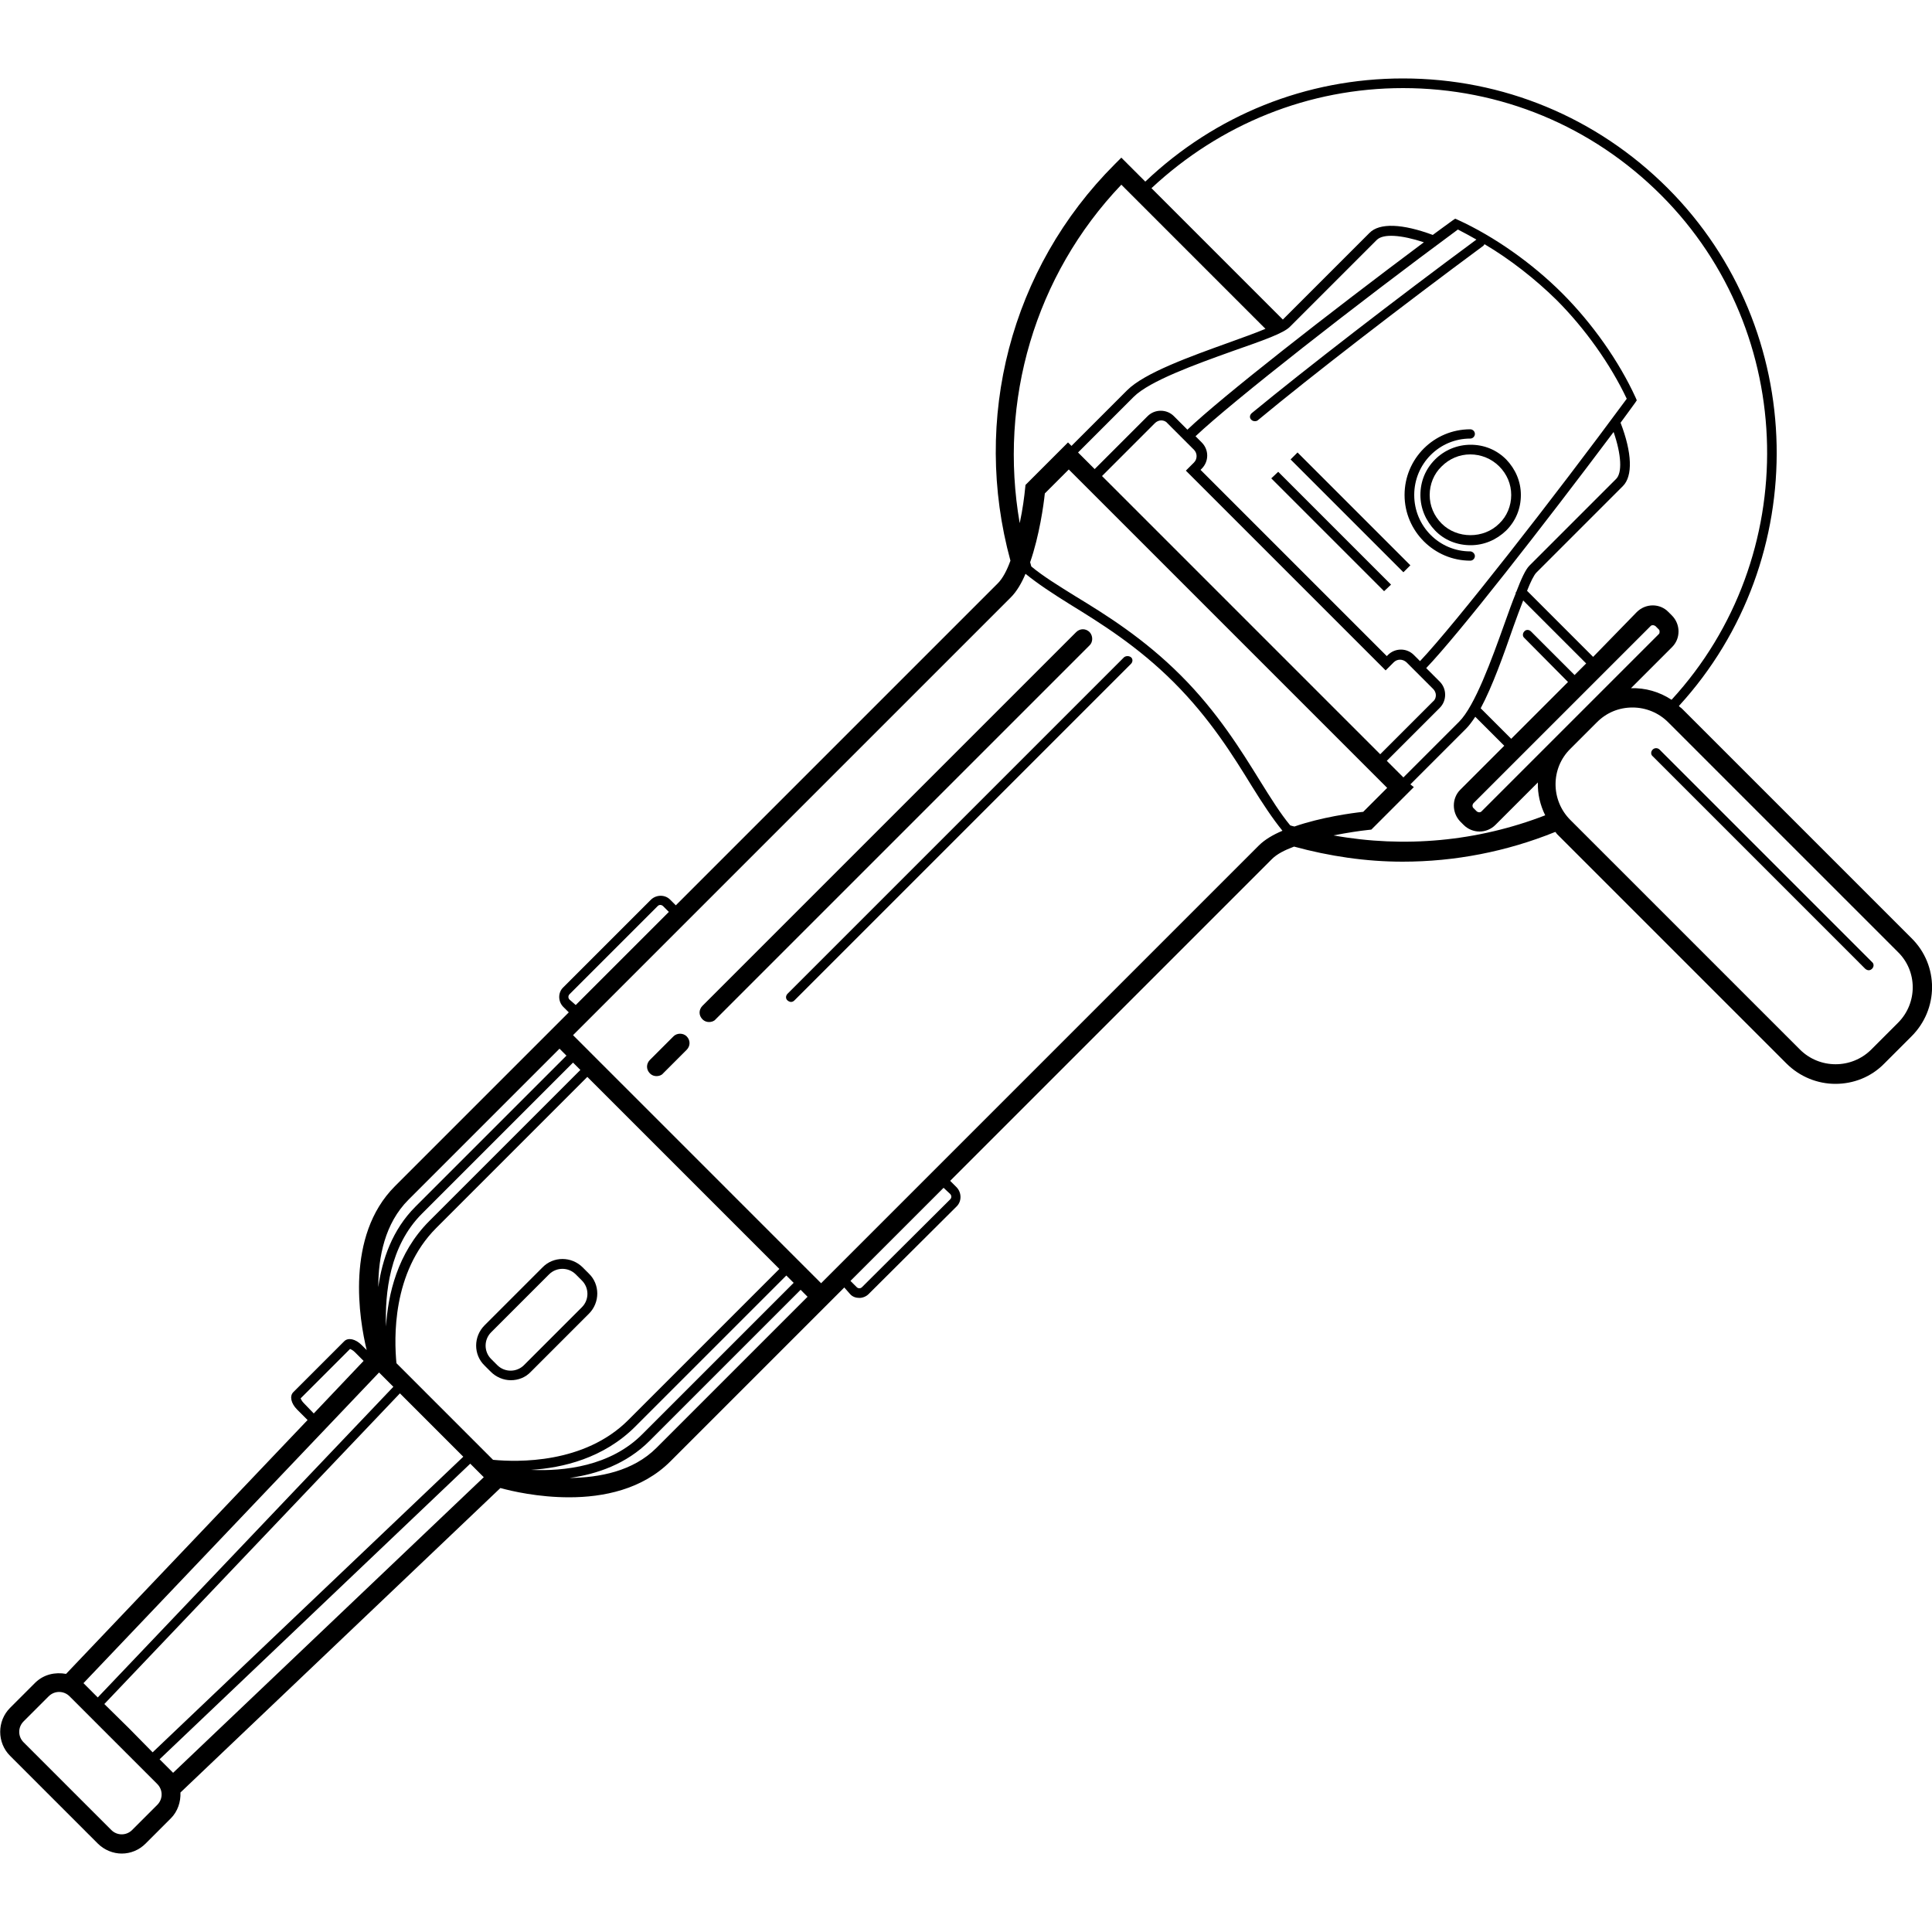
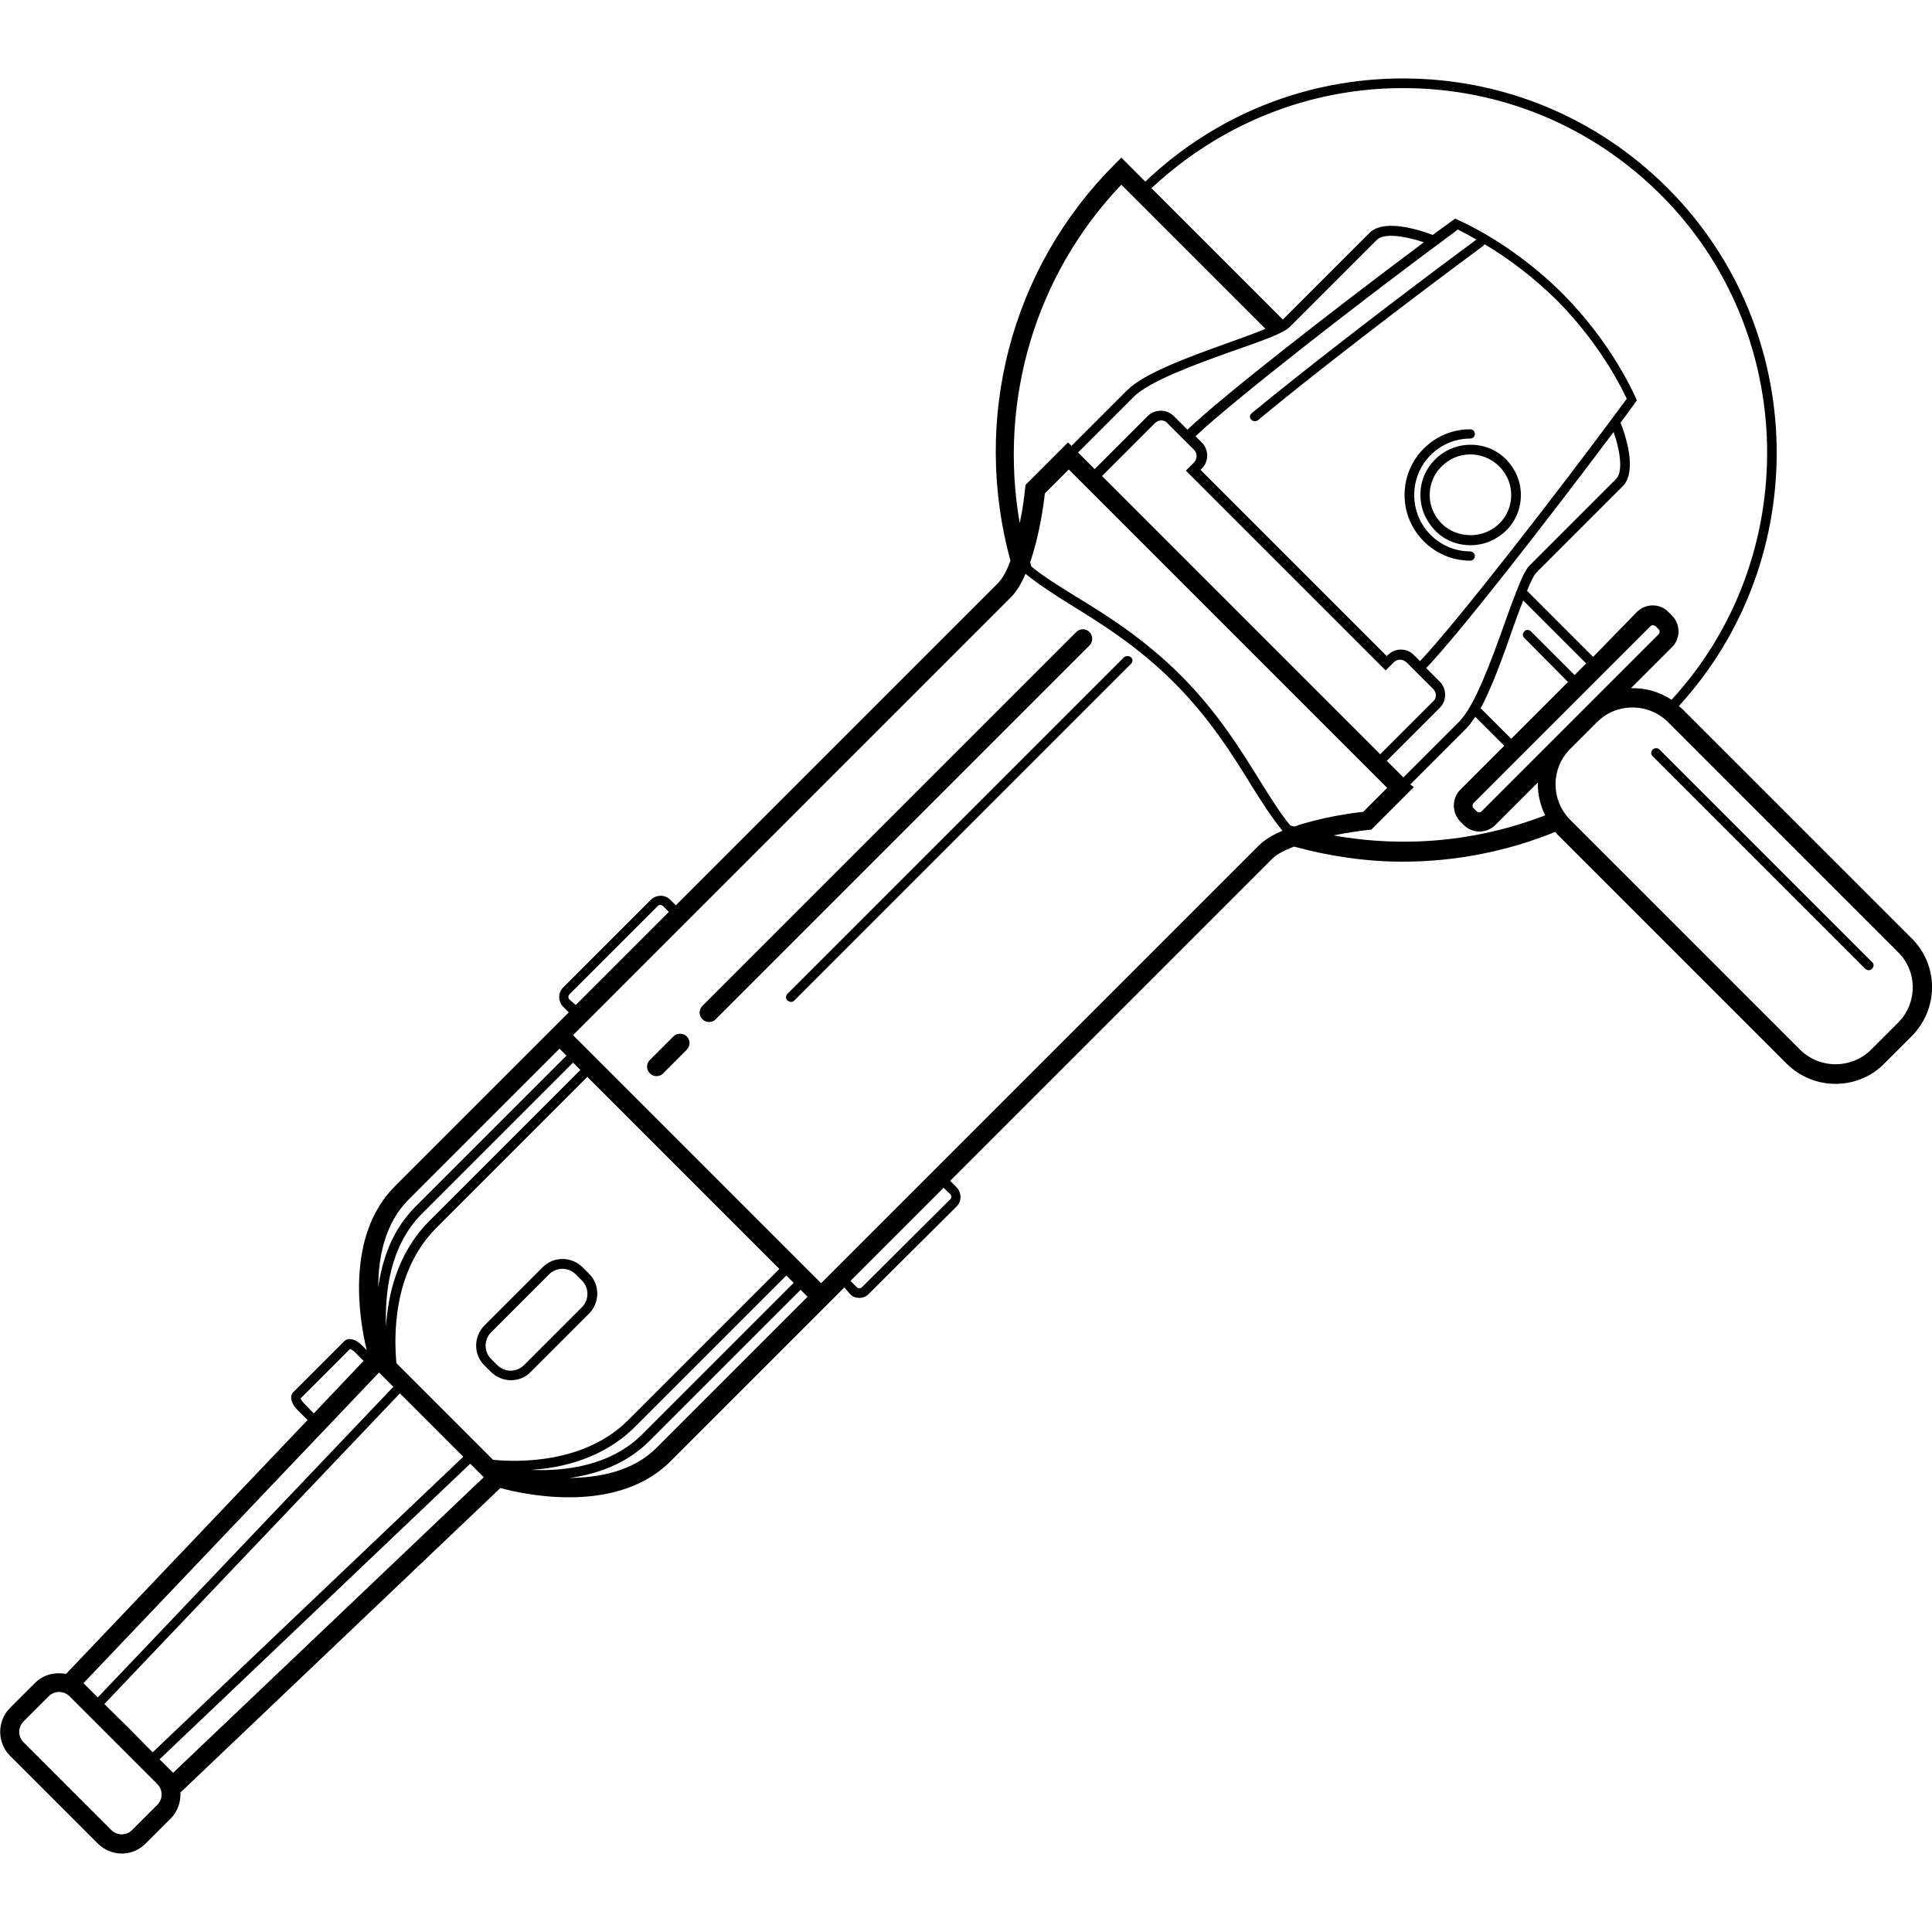
<svg xmlns="http://www.w3.org/2000/svg" version="1.1" id="Capa_1" x="0px" y="0px" viewBox="0 0 50 50" style="enable-background:new 0 0 50 50;" xml:space="preserve">
-   <g>
-     <path d="M37.14,11.89c-0.25,0.25-0.38,0.57-0.38,0.92s0.14,0.67,0.38,0.92s0.57,0.38,0.92,0.38c0.35,0,0.67-0.14,0.92-0.38   c0.25-0.25,0.38-0.57,0.38-0.92s-0.14-0.67-0.38-0.92c-0.25-0.25-0.57-0.38-0.92-0.38C37.71,11.51,37.38,11.65,37.14,11.89z    M39.11,12.81c0,0.28-0.11,0.55-0.31,0.74h0c-0.4,0.4-1.09,0.4-1.49,0c-0.2-0.2-0.31-0.46-0.31-0.74s0.11-0.55,0.31-0.74   c0.2-0.2,0.46-0.31,0.74-0.31c0.28,0,0.55,0.11,0.75,0.31C39,12.27,39.11,12.53,39.11,12.81z" />
-     <path d="M38.05,14.51c0.07,0,0.12-0.06,0.12-0.12s-0.06-0.12-0.12-0.12c-0.8,0-1.45-0.65-1.45-1.46s0.65-1.46,1.45-1.46   c0.07,0,0.12-0.06,0.12-0.12c0-0.07-0.06-0.12-0.12-0.12c-0.94,0-1.7,0.76-1.7,1.7S37.12,14.51,38.05,14.51z" />
-     <path d="M49.47,24.28l-5.94-5.94c-0.03-0.03-0.06-0.04-0.08-0.07c3.47-3.79,3.37-9.74-0.29-13.4c-1.83-1.83-4.26-2.84-6.85-2.84   c-2.51,0-4.86,0.95-6.67,2.67l-0.62-0.62l-0.17,0.17c-2.7,2.7-3.7,6.6-2.7,10.26c-0.09,0.25-0.2,0.46-0.33,0.59l-8.33,8.33   l-0.15-0.15c-0.13-0.13-0.35-0.13-0.49,0l-2.28,2.28c-0.13,0.13-0.13,0.35,0,0.49l0.15,0.15l-0.59,0.59l0,0l-3.91,3.91   c-1.29,1.29-0.92,3.46-0.73,4.24l-0.13-0.13c-0.16-0.16-0.35-0.2-0.45-0.1l-1.32,1.32c-0.1,0.1-0.06,0.29,0.1,0.45l0.27,0.27   l-6.25,6.57c-0.28-0.05-0.57,0.01-0.79,0.22L0.26,44.2c-0.34,0.34-0.34,0.9,0,1.24l2.27,2.27c0.17,0.17,0.4,0.26,0.62,0.26   c0.23,0,0.45-0.09,0.62-0.26l0.65-0.65c0.18-0.18,0.26-0.43,0.25-0.67l8.28-7.88c0.29,0.08,0.98,0.24,1.78,0.24   c0.88,0,1.89-0.2,2.62-0.93l4.26-4.26l0,0l0.24-0.24L22,33.49c0.06,0.07,0.15,0.1,0.24,0.1h0c0.09,0,0.18-0.04,0.24-0.1l2.28-2.27   c0.13-0.13,0.13-0.35,0-0.49l-0.17-0.17l8.33-8.33c0.13-0.13,0.33-0.23,0.57-0.32c0.92,0.25,1.86,0.39,2.81,0.39   c1.35,0,2.69-0.26,3.95-0.77c0.02,0.02,0.03,0.03,0.04,0.05l5.94,5.94c0.35,0.35,0.81,0.53,1.27,0.53c0.46,0,0.92-0.17,1.27-0.53   l0.69-0.69C50.18,26.12,50.18,24.98,49.47,24.28z M36.31,2.28c2.52,0,4.89,0.98,6.68,2.77c3.56,3.56,3.66,9.37,0.27,13.06   c-0.32-0.21-0.68-0.31-1.05-0.3l1.06-1.06c0.11-0.11,0.17-0.25,0.17-0.41c0-0.15-0.06-0.3-0.17-0.41l-0.09-0.09   c-0.22-0.23-0.59-0.23-0.82,0L41.23,17l-1.71-1.71c0.09-0.23,0.18-0.41,0.24-0.47c0.29-0.29,1.2-1.2,1.82-1.82L42,12.58   c0.26-0.26,0.24-0.86-0.06-1.64c0.13-0.18,0.26-0.35,0.38-0.52l0.04-0.06l-0.03-0.07c-0.43-0.94-1.12-1.92-1.9-2.7   c-0.78-0.78-1.76-1.47-2.7-1.9l-0.07-0.03l-0.06,0.04c-0.17,0.12-0.34,0.25-0.52,0.38c-0.78-0.29-1.38-0.32-1.64-0.05l-2.24,2.24   c0,0,0,0,0,0l-3.4-3.4C31.58,3.21,33.87,2.28,36.31,2.28z M33.39,21.36c-0.25-0.3-0.5-0.7-0.78-1.15c-0.49-0.79-1.1-1.78-2.05-2.73   c-0.96-0.96-1.94-1.57-2.73-2.05c-0.45-0.28-0.84-0.52-1.14-0.77c-0.01-0.04-0.02-0.07-0.03-0.11c0.24-0.69,0.35-1.49,0.38-1.78   l0.62-0.62l8.24,8.24l-0.62,0.62c-0.29,0.03-1.09,0.14-1.78,0.38C33.45,21.38,33.42,21.37,33.39,21.36z M33.39,8.45l2.24-2.24   c0.17-0.17,0.64-0.13,1.22,0.06c-2.45,1.83-5.23,4-6.12,4.85l-0.35-0.35c-0.09-0.09-0.21-0.14-0.34-0.14c0,0,0,0,0,0   c-0.13,0-0.25,0.05-0.34,0.14l-1.37,1.37l-0.43-0.43l1.44-1.44c0.41-0.41,1.6-0.84,2.55-1.18C32.72,8.8,33.23,8.62,33.39,8.45z    M32.38,10.86c0.03,0.03,0.06,0.04,0.1,0.04c0.03,0,0.06-0.01,0.08-0.03c1.36-1.13,3.76-2.98,5.83-4.51   c0.01-0.01,0.02-0.03,0.03-0.04c0.66,0.39,1.31,0.9,1.86,1.44c0.74,0.74,1.4,1.67,1.82,2.56c-1.91,2.59-4.45,5.84-5.35,6.79   l-0.16-0.16c-0.19-0.19-0.49-0.18-0.67,0l-0.03,0.03l-4.82-4.82l0.03-0.03c0.19-0.19,0.19-0.49,0-0.68l-0.16-0.16   c0.95-0.9,4.2-3.44,6.79-5.35c0.16,0.08,0.32,0.17,0.48,0.26c-2.06,1.52-4.44,3.36-5.8,4.48C32.34,10.73,32.33,10.81,32.38,10.86z    M28.52,12.32l1.37-1.37c0.04-0.04,0.1-0.07,0.16-0.07c0.06,0,0.12,0.02,0.16,0.07l0.69,0.69c0.09,0.09,0.09,0.24,0,0.33   l-0.21,0.21l5.17,5.17l0.21-0.21c0.09-0.09,0.23-0.09,0.33,0l0.69,0.69c0.04,0.04,0.07,0.1,0.07,0.16c0,0.06-0.02,0.12-0.07,0.16   l-1.37,1.37L28.52,12.32z M35.89,19.69l1.37-1.37c0.09-0.09,0.14-0.21,0.14-0.34c0-0.13-0.05-0.25-0.14-0.34l-0.35-0.35   c0.85-0.89,3.02-3.67,4.85-6.11c0.2,0.58,0.23,1.06,0.06,1.22l-0.42,0.42c-0.62,0.62-1.53,1.53-1.82,1.82   c-0.1,0.1-0.21,0.34-0.34,0.68l-0.02,0.02l0.01,0.01c-0.09,0.22-0.18,0.47-0.29,0.78c-0.34,0.95-0.77,2.14-1.18,2.55l-1.44,1.44   L35.89,19.69z M39.17,16.21c0.08-0.23,0.17-0.46,0.25-0.67l1.63,1.63l-0.3,0.3l-1.13-1.13c-0.05-0.05-0.13-0.05-0.17,0   c-0.05,0.05-0.05,0.13,0,0.17l1.13,1.14l-1.47,1.47l-0.79-0.79C38.62,17.77,38.91,16.96,39.17,16.21z M42.72,16.2   c0.02-0.02,0.04-0.02,0.06-0.02s0.04,0.01,0.06,0.02l0.09,0.09c0.02,0.02,0.02,0.04,0.02,0.06s0,0.04-0.02,0.06l-1.93,1.93   l-0.69,0.69l-1.97,1.97c-0.03,0.03-0.08,0.03-0.12,0l-0.09-0.09c-0.03-0.03-0.03-0.08,0-0.12L42.72,16.2z M29.02,4.78l3.73,3.73   c-0.26,0.11-0.6,0.23-0.93,0.35c-1.03,0.37-2.2,0.79-2.65,1.24l-1.44,1.44l-0.09-0.09l-1.1,1.1l-0.01,0.09   c-0.02,0.2-0.06,0.53-0.14,0.9C25.84,10.38,26.78,7.13,29.02,4.78z M14.74,25.87c-0.04-0.04-0.04-0.1,0-0.14l2.28-2.28   c0.02-0.02,0.04-0.03,0.07-0.03c0.02,0,0.05,0.01,0.07,0.03l0.15,0.15l-2.41,2.41L14.74,25.87z M10.57,31.05l3.91-3.91l0.18,0.18   l-3.91,3.91c-0.6,0.6-0.86,1.37-0.96,2.08C9.79,32.53,9.96,31.66,10.57,31.05z M3.34,44.73L2.7,44.1l7.65-8.04l1.64,1.64   l-8.04,7.65L3.34,44.73z M10.92,31.41l3.91-3.91l0.19,0.19l-3.91,3.91c-0.83,0.83-1.07,1.91-1.12,2.73   C9.96,33.47,10.08,32.25,10.92,31.41z M12.76,37.78l-1.25-1.25l-1.25-1.25c-0.06-0.63-0.12-2.35,1.03-3.5l3.91-3.91l4.97,4.97   l-3.91,3.91C15.12,37.89,13.39,37.84,12.76,37.78z M10.18,35.89l-7.65,8.04l-0.37-0.37l7.65-8.04L10.18,35.89z M13.74,38.04   c0.82-0.05,1.88-0.3,2.7-1.12l3.91-3.91l0.19,0.19l-3.91,3.91C15.8,37.95,14.59,38.08,13.74,38.04z M7.86,36.31   c-0.05-0.05-0.07-0.1-0.08-0.12l1.28-1.28c0.02,0.01,0.07,0.03,0.12,0.08l0.23,0.23l-1.29,1.36L7.86,36.31z M4.07,46.71l-0.65,0.65   c-0.15,0.15-0.39,0.15-0.54,0l-2.27-2.27c-0.15-0.15-0.15-0.39,0-0.54l0.65-0.65c0.15-0.15,0.39-0.15,0.54,0l1.15,1.15l1.12,1.12   C4.22,46.32,4.22,46.56,4.07,46.71z M4.48,45.88l-0.35-0.35l8.04-7.65l0.35,0.35L4.48,45.88z M16.99,37.47   c-0.61,0.61-1.48,0.77-2.25,0.78c0.71-0.1,1.47-0.36,2.07-0.96l3.91-3.91l0.18,0.18L16.99,37.47z M24.59,30.9   c0.04,0.04,0.04,0.1,0,0.14l-2.28,2.27c-0.02,0.02-0.04,0.03-0.07,0.03c-0.03,0-0.05-0.01-0.07-0.03l-0.16-0.16l2.41-2.41   L24.59,30.9z M32.58,21.88L21.25,33.21l-6.42-6.42l11.33-11.33c0.15-0.15,0.28-0.37,0.38-0.61c0.32,0.26,0.7,0.51,1.15,0.79   c0.78,0.48,1.75,1.08,2.69,2.02c0.94,0.94,1.54,1.91,2.02,2.69c0.28,0.45,0.53,0.83,0.79,1.15C32.95,21.6,32.73,21.73,32.58,21.88z    M34.51,21.62c0.36-0.07,0.69-0.12,0.89-0.14l0.09-0.01l1.1-1.1L36.5,20.3l1.44-1.44c0.08-0.08,0.16-0.19,0.24-0.31l0.75,0.75   l-1.14,1.14c-0.22,0.22-0.22,0.59,0,0.82l0.09,0.09c0.11,0.11,0.26,0.17,0.41,0.17c0.15,0,0.3-0.06,0.41-0.17l1.1-1.1   c-0.01,0.29,0.06,0.59,0.19,0.85C38.23,21.78,36.34,21.95,34.51,21.62z M49.12,26.47l-0.69,0.69c-0.51,0.51-1.34,0.51-1.85,0   l-5.94-5.94c-0.51-0.51-0.51-1.34,0-1.84l0.69-0.69c0.25-0.25,0.57-0.38,0.92-0.38s0.68,0.14,0.92,0.38l5.94,5.94   C49.63,25.13,49.63,25.96,49.12,26.47z" />
-     <polygon points="36,15.13 33.08,12.21 32.9,12.38 35.82,15.3  " />
-     <polygon points="36.5,14.63 33.58,11.71 33.4,11.89 36.32,14.81  " />
-     <path d="M15.08,32.8c-0.29-0.29-0.76-0.29-1.04,0l-1.5,1.5c-0.29,0.29-0.29,0.76,0,1.04l0.16,0.16v0c0.14,0.14,0.33,0.22,0.52,0.22   c0.19,0,0.38-0.07,0.52-0.22l1.5-1.5c0.29-0.29,0.29-0.76,0-1.04L15.08,32.8z M15.06,33.83l-1.5,1.5c-0.19,0.19-0.5,0.19-0.69,0   l-0.16-0.16c-0.19-0.19-0.19-0.5,0-0.69l1.5-1.5c0.19-0.19,0.5-0.19,0.69,0l0.16,0.16C15.25,33.33,15.25,33.64,15.06,33.83z" />
-     <path d="M28.2,16.36c-0.1-0.1-0.25-0.1-0.35,0l-9.67,9.67c-0.1,0.1-0.1,0.25,0,0.35c0.05,0.05,0.11,0.07,0.17,0.07   s0.13-0.02,0.17-0.07l9.67-9.67C28.29,16.62,28.29,16.46,28.2,16.36z" />
-     <path d="M29.09,17.01l-8.71,8.71c-0.05,0.05-0.05,0.13,0,0.17c0.02,0.02,0.06,0.04,0.09,0.04s0.06-0.01,0.09-0.04l8.71-8.71   c0.05-0.05,0.05-0.13,0-0.17C29.22,16.97,29.14,16.97,29.09,17.01z" />
-     <path d="M42.95,19.4c-0.05-0.05-0.13-0.05-0.18,0c-0.05,0.05-0.05,0.13,0,0.17l5.5,5.5c0.02,0.02,0.06,0.04,0.09,0.04   c0.03,0,0.06-0.01,0.09-0.04c0.05-0.05,0.05-0.13,0-0.17L42.95,19.4z" />
-     <path d="M17.43,26.82l-0.61,0.61c-0.1,0.1-0.1,0.25,0,0.35c0.05,0.05,0.11,0.07,0.17,0.07s0.13-0.02,0.17-0.07l0.61-0.61   c0.1-0.1,0.1-0.25,0-0.35C17.68,26.73,17.52,26.73,17.43,26.82z" />
-   </g>
+   <path d="M37.14,11.89c-0.25,0.25-0.38,0.57-0.38,0.92s0.14,0.67,0.38,0.92s0.57,0.38,0.92,0.38c0.35,0,0.67-0.14,0.92-0.38   c0.25-0.25,0.38-0.57,0.38-0.92s-0.14-0.67-0.38-0.92c-0.25-0.25-0.57-0.38-0.92-0.38C37.71,11.51,37.38,11.65,37.14,11.89z    M39.11,12.81c0,0.28-0.11,0.55-0.31,0.74h0c-0.4,0.4-1.09,0.4-1.49,0c-0.2-0.2-0.31-0.46-0.31-0.74s0.11-0.55,0.31-0.74   c0.2-0.2,0.46-0.31,0.74-0.31c0.28,0,0.55,0.11,0.75,0.31C39,12.27,39.11,12.53,39.11,12.81z" />
+   <path d="M38.05,14.51c0.07,0,0.12-0.06,0.12-0.12s-0.06-0.12-0.12-0.12c-0.8,0-1.45-0.65-1.45-1.46s0.65-1.46,1.45-1.46   c0.07,0,0.12-0.06,0.12-0.12c0-0.07-0.06-0.12-0.12-0.12c-0.94,0-1.7,0.76-1.7,1.7S37.12,14.51,38.05,14.51z" />
+   <path d="M49.47,24.28l-5.94-5.94c-0.03-0.03-0.06-0.04-0.08-0.07c3.47-3.79,3.37-9.74-0.29-13.4c-1.83-1.83-4.26-2.84-6.85-2.84   c-2.51,0-4.86,0.95-6.67,2.67l-0.62-0.62l-0.17,0.17c-2.7,2.7-3.7,6.6-2.7,10.26c-0.09,0.25-0.2,0.46-0.33,0.59l-8.33,8.33   l-0.15-0.15c-0.13-0.13-0.35-0.13-0.49,0l-2.28,2.28c-0.13,0.13-0.13,0.35,0,0.49l0.15,0.15l-0.59,0.59l0,0l-3.91,3.91   c-1.29,1.29-0.92,3.46-0.73,4.24l-0.13-0.13c-0.16-0.16-0.35-0.2-0.45-0.1l-1.32,1.32c-0.1,0.1-0.06,0.29,0.1,0.45l0.27,0.27   l-6.25,6.57c-0.28-0.05-0.57,0.01-0.79,0.22L0.26,44.2c-0.34,0.34-0.34,0.9,0,1.24l2.27,2.27c0.17,0.17,0.4,0.26,0.62,0.26   c0.23,0,0.45-0.09,0.62-0.26l0.65-0.65c0.18-0.18,0.26-0.43,0.25-0.67l8.28-7.88c0.29,0.08,0.98,0.24,1.78,0.24   c0.88,0,1.89-0.2,2.62-0.93l4.26-4.26l0,0l0.24-0.24L22,33.49c0.06,0.07,0.15,0.1,0.24,0.1h0c0.09,0,0.18-0.04,0.24-0.1l2.28-2.27   c0.13-0.13,0.13-0.35,0-0.49l-0.17-0.17l8.33-8.33c0.13-0.13,0.33-0.23,0.57-0.32c0.92,0.25,1.86,0.39,2.81,0.39   c1.35,0,2.69-0.26,3.95-0.77c0.02,0.02,0.03,0.03,0.04,0.05l5.94,5.94c0.35,0.35,0.81,0.53,1.27,0.53c0.46,0,0.92-0.17,1.27-0.53   l0.69-0.69C50.18,26.12,50.18,24.98,49.47,24.28z M36.31,2.28c2.52,0,4.89,0.98,6.68,2.77c3.56,3.56,3.66,9.37,0.27,13.06   c-0.32-0.21-0.68-0.31-1.05-0.3l1.06-1.06c0.11-0.11,0.17-0.25,0.17-0.41c0-0.15-0.06-0.3-0.17-0.41l-0.09-0.09   c-0.22-0.23-0.59-0.23-0.82,0L41.23,17l-1.71-1.71c0.09-0.23,0.18-0.41,0.24-0.47c0.29-0.29,1.2-1.2,1.82-1.82L42,12.58   c0.26-0.26,0.24-0.86-0.06-1.64c0.13-0.18,0.26-0.35,0.38-0.52l0.04-0.06l-0.03-0.07c-0.43-0.94-1.12-1.92-1.9-2.7   c-0.78-0.78-1.76-1.47-2.7-1.9l-0.07-0.03l-0.06,0.04c-0.17,0.12-0.34,0.25-0.52,0.38c-0.78-0.29-1.38-0.32-1.64-0.05l-2.24,2.24   c0,0,0,0,0,0l-3.4-3.4C31.58,3.21,33.87,2.28,36.31,2.28z M33.39,21.36c-0.25-0.3-0.5-0.7-0.78-1.15c-0.49-0.79-1.1-1.78-2.05-2.73   c-0.96-0.96-1.94-1.57-2.73-2.05c-0.45-0.28-0.84-0.52-1.14-0.77c-0.01-0.04-0.02-0.07-0.03-0.11c0.24-0.69,0.35-1.49,0.38-1.78   l0.62-0.62l8.24,8.24l-0.62,0.62c-0.29,0.03-1.09,0.14-1.78,0.38C33.45,21.38,33.42,21.37,33.39,21.36z M33.39,8.45l2.24-2.24   c0.17-0.17,0.64-0.13,1.22,0.06c-2.45,1.83-5.23,4-6.12,4.85l-0.35-0.35c-0.09-0.09-0.21-0.14-0.34-0.14c0,0,0,0,0,0   c-0.13,0-0.25,0.05-0.34,0.14l-1.37,1.37l-0.43-0.43l1.44-1.44c0.41-0.41,1.6-0.84,2.55-1.18C32.72,8.8,33.23,8.62,33.39,8.45z    M32.38,10.86c0.03,0.03,0.06,0.04,0.1,0.04c0.03,0,0.06-0.01,0.08-0.03c1.36-1.13,3.76-2.98,5.83-4.51   c0.01-0.01,0.02-0.03,0.03-0.04c0.66,0.39,1.31,0.9,1.86,1.44c0.74,0.74,1.4,1.67,1.82,2.56c-1.91,2.59-4.45,5.84-5.35,6.79   l-0.16-0.16c-0.19-0.19-0.49-0.18-0.67,0l-0.03,0.03l-4.82-4.82l0.03-0.03c0.19-0.19,0.19-0.49,0-0.68l-0.16-0.16   c0.95-0.9,4.2-3.44,6.79-5.35c0.16,0.08,0.32,0.17,0.48,0.26c-2.06,1.52-4.44,3.36-5.8,4.48C32.34,10.73,32.33,10.81,32.38,10.86z    M28.52,12.32l1.37-1.37c0.04-0.04,0.1-0.07,0.16-0.07c0.06,0,0.12,0.02,0.16,0.07l0.69,0.69c0.09,0.09,0.09,0.24,0,0.33   l-0.21,0.21l5.17,5.17l0.21-0.21c0.09-0.09,0.23-0.09,0.33,0l0.69,0.69c0.04,0.04,0.07,0.1,0.07,0.16c0,0.06-0.02,0.12-0.07,0.16   l-1.37,1.37L28.52,12.32z M35.89,19.69l1.37-1.37c0.09-0.09,0.14-0.21,0.14-0.34c0-0.13-0.05-0.25-0.14-0.34l-0.35-0.35   c0.85-0.89,3.02-3.67,4.85-6.11c0.2,0.58,0.23,1.06,0.06,1.22l-0.42,0.42c-0.62,0.62-1.53,1.53-1.82,1.82   c-0.1,0.1-0.21,0.34-0.34,0.68l-0.02,0.02l0.01,0.01c-0.09,0.22-0.18,0.47-0.29,0.78c-0.34,0.95-0.77,2.14-1.18,2.55l-1.44,1.44   L35.89,19.69z M39.17,16.21c0.08-0.23,0.17-0.46,0.25-0.67l1.63,1.63l-0.3,0.3l-1.13-1.13c-0.05-0.05-0.13-0.05-0.17,0   c-0.05,0.05-0.05,0.13,0,0.17l1.13,1.14l-1.47,1.47l-0.79-0.79C38.62,17.77,38.91,16.96,39.17,16.21z M42.72,16.2   c0.02-0.02,0.04-0.02,0.06-0.02s0.04,0.01,0.06,0.02l0.09,0.09c0.02,0.02,0.02,0.04,0.02,0.06s0,0.04-0.02,0.06l-1.93,1.93   l-0.69,0.69l-1.97,1.97c-0.03,0.03-0.08,0.03-0.12,0l-0.09-0.09c-0.03-0.03-0.03-0.08,0-0.12L42.72,16.2z M29.02,4.78l3.73,3.73   c-0.26,0.11-0.6,0.23-0.93,0.35c-1.03,0.37-2.2,0.79-2.65,1.24l-1.44,1.44l-0.09-0.09l-1.1,1.1l-0.01,0.09   c-0.02,0.2-0.06,0.53-0.14,0.9C25.84,10.38,26.78,7.13,29.02,4.78z M14.74,25.87c-0.04-0.04-0.04-0.1,0-0.14l2.28-2.28   c0.02-0.02,0.04-0.03,0.07-0.03c0.02,0,0.05,0.01,0.07,0.03l0.15,0.15l-2.41,2.41L14.74,25.87z M10.57,31.05l3.91-3.91l0.18,0.18   l-3.91,3.91c-0.6,0.6-0.86,1.37-0.96,2.08C9.79,32.53,9.96,31.66,10.57,31.05z M3.34,44.73L2.7,44.1l7.65-8.04l1.64,1.64   l-8.04,7.65L3.34,44.73z M10.92,31.41l3.91-3.91l0.19,0.19l-3.91,3.91c-0.83,0.83-1.07,1.91-1.12,2.73   C9.96,33.47,10.08,32.25,10.92,31.41z M12.76,37.78l-1.25-1.25l-1.25-1.25c-0.06-0.63-0.12-2.35,1.03-3.5l3.91-3.91l4.97,4.97   l-3.91,3.91C15.12,37.89,13.39,37.84,12.76,37.78z M10.18,35.89l-7.65,8.04l-0.37-0.37l7.65-8.04L10.18,35.89z M13.74,38.04   c0.82-0.05,1.88-0.3,2.7-1.12l3.91-3.91l0.19,0.19l-3.91,3.91C15.8,37.95,14.59,38.08,13.74,38.04z M7.86,36.31   c-0.05-0.05-0.07-0.1-0.08-0.12l1.28-1.28c0.02,0.01,0.07,0.03,0.12,0.08l0.23,0.23l-1.29,1.36L7.86,36.31z M4.07,46.71l-0.65,0.65   c-0.15,0.15-0.39,0.15-0.54,0l-2.27-2.27c-0.15-0.15-0.15-0.39,0-0.54l0.65-0.65c0.15-0.15,0.39-0.15,0.54,0l1.15,1.15l1.12,1.12   C4.22,46.32,4.22,46.56,4.07,46.71z M4.48,45.88l-0.35-0.35l8.04-7.65l0.35,0.35L4.48,45.88z M16.99,37.47   c-0.61,0.61-1.48,0.77-2.25,0.78c0.71-0.1,1.47-0.36,2.07-0.96l3.91-3.91l0.18,0.18L16.99,37.47z M24.59,30.9   c0.04,0.04,0.04,0.1,0,0.14l-2.28,2.27c-0.02,0.02-0.04,0.03-0.07,0.03c-0.03,0-0.05-0.01-0.07-0.03l-0.16-0.16l2.41-2.41   L24.59,30.9z M32.58,21.88L21.25,33.21l-6.42-6.42l11.33-11.33c0.15-0.15,0.28-0.37,0.38-0.61c0.32,0.26,0.7,0.51,1.15,0.79   c0.78,0.48,1.75,1.08,2.69,2.02c0.94,0.94,1.54,1.91,2.02,2.69c0.28,0.45,0.53,0.83,0.79,1.15C32.95,21.6,32.73,21.73,32.58,21.88z    M34.51,21.62c0.36-0.07,0.69-0.12,0.89-0.14l0.09-0.01l1.1-1.1L36.5,20.3l1.44-1.44c0.08-0.08,0.16-0.19,0.24-0.31l0.75,0.75   l-1.14,1.14c-0.22,0.22-0.22,0.59,0,0.82l0.09,0.09c0.11,0.11,0.26,0.17,0.41,0.17c0.15,0,0.3-0.06,0.41-0.17l1.1-1.1   c-0.01,0.29,0.06,0.59,0.19,0.85C38.23,21.78,36.34,21.95,34.51,21.62z M49.12,26.47l-0.69,0.69c-0.51,0.51-1.34,0.51-1.85,0   l-5.94-5.94c-0.51-0.51-0.51-1.34,0-1.84l0.69-0.69c0.25-0.25,0.57-0.38,0.92-0.38s0.68,0.14,0.92,0.38l5.94,5.94   C49.63,25.13,49.63,25.96,49.12,26.47z" />
+   <path d="M15.08,32.8c-0.29-0.29-0.76-0.29-1.04,0l-1.5,1.5c-0.29,0.29-0.29,0.76,0,1.04l0.16,0.16v0c0.14,0.14,0.33,0.22,0.52,0.22   c0.19,0,0.38-0.07,0.52-0.22l1.5-1.5c0.29-0.29,0.29-0.76,0-1.04L15.08,32.8z M15.06,33.83l-1.5,1.5c-0.19,0.19-0.5,0.19-0.69,0   l-0.16-0.16c-0.19-0.19-0.19-0.5,0-0.69l1.5-1.5c0.19-0.19,0.5-0.19,0.69,0l0.16,0.16C15.25,33.33,15.25,33.64,15.06,33.83z" />
+   <path d="M28.2,16.36c-0.1-0.1-0.25-0.1-0.35,0l-9.67,9.67c-0.1,0.1-0.1,0.25,0,0.35c0.05,0.05,0.11,0.07,0.17,0.07   s0.13-0.02,0.17-0.07l9.67-9.67C28.29,16.62,28.29,16.46,28.2,16.36z" />
+   <path d="M29.09,17.01l-8.71,8.71c-0.05,0.05-0.05,0.13,0,0.17c0.02,0.02,0.06,0.04,0.09,0.04s0.06-0.01,0.09-0.04l8.71-8.71   c0.05-0.05,0.05-0.13,0-0.17C29.22,16.97,29.14,16.97,29.09,17.01z" />
+   <path d="M42.95,19.4c-0.05-0.05-0.13-0.05-0.18,0c-0.05,0.05-0.05,0.13,0,0.17l5.5,5.5c0.02,0.02,0.06,0.04,0.09,0.04   c0.03,0,0.06-0.01,0.09-0.04c0.05-0.05,0.05-0.13,0-0.17L42.95,19.4z" />
+   <path d="M17.43,26.82l-0.61,0.61c-0.1,0.1-0.1,0.25,0,0.35c0.05,0.05,0.11,0.07,0.17,0.07s0.13-0.02,0.17-0.07l0.61-0.61   c0.1-0.1,0.1-0.25,0-0.35C17.68,26.73,17.52,26.73,17.43,26.82z" />
</svg>
